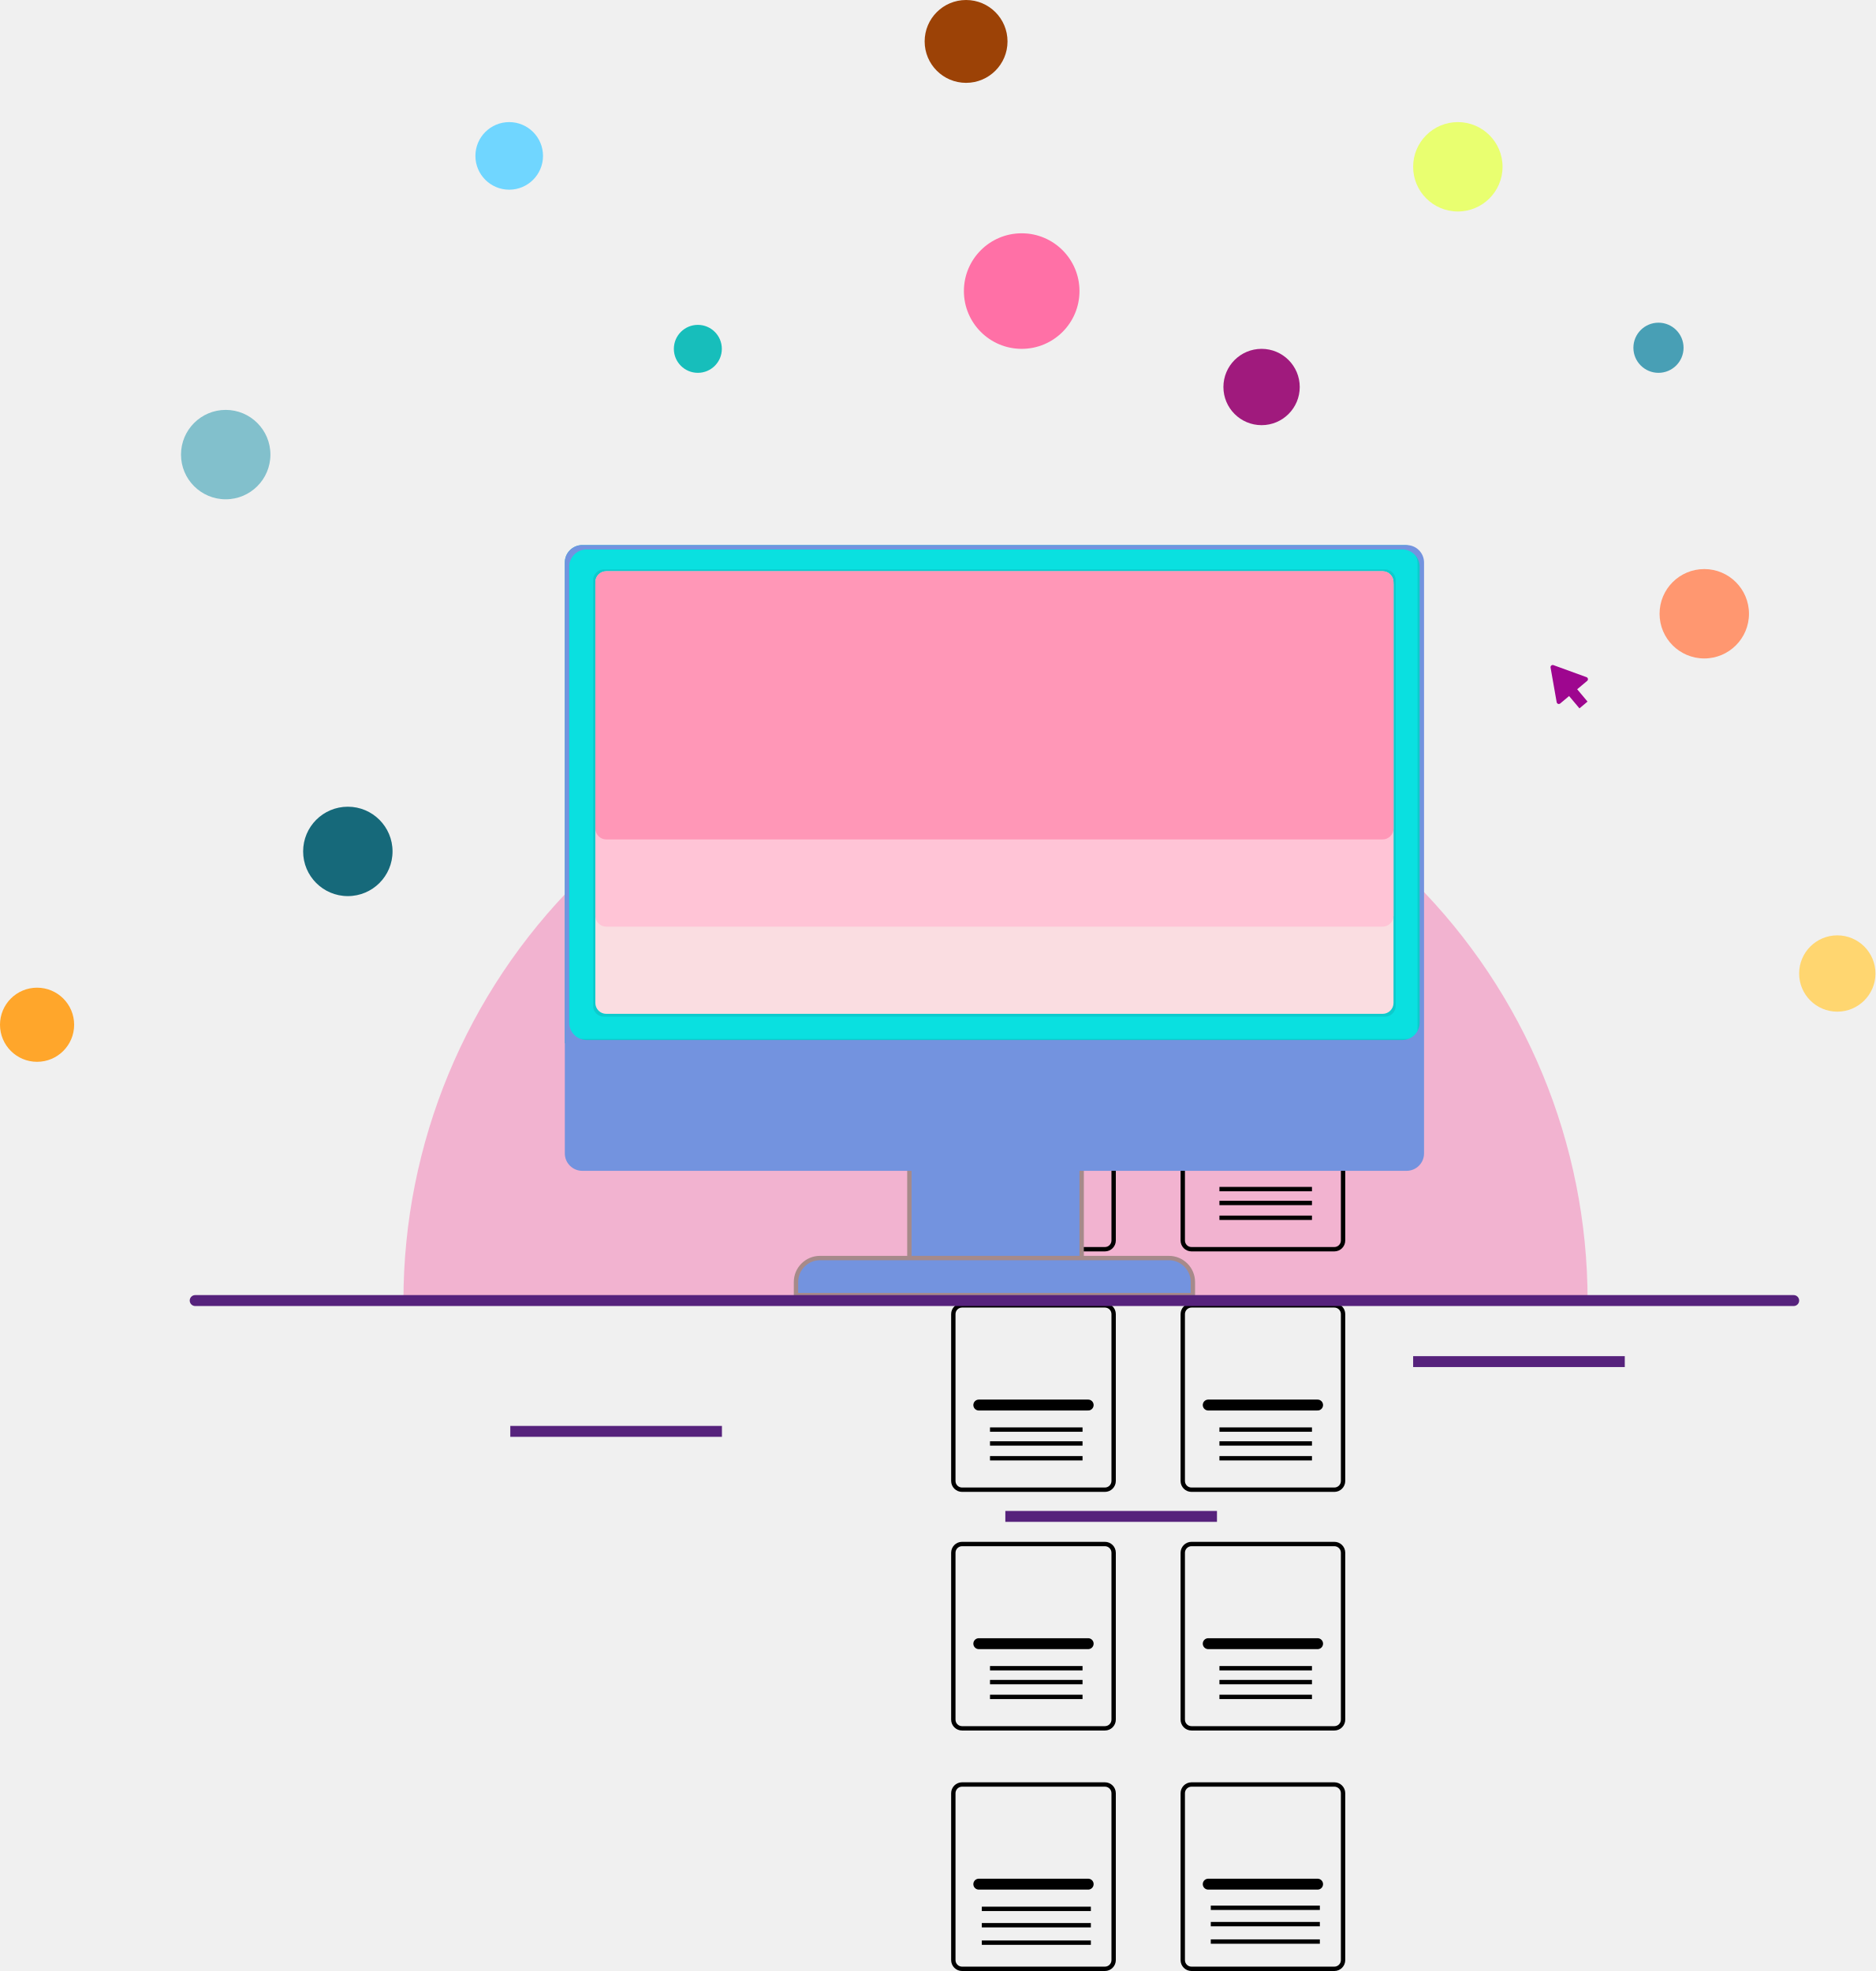
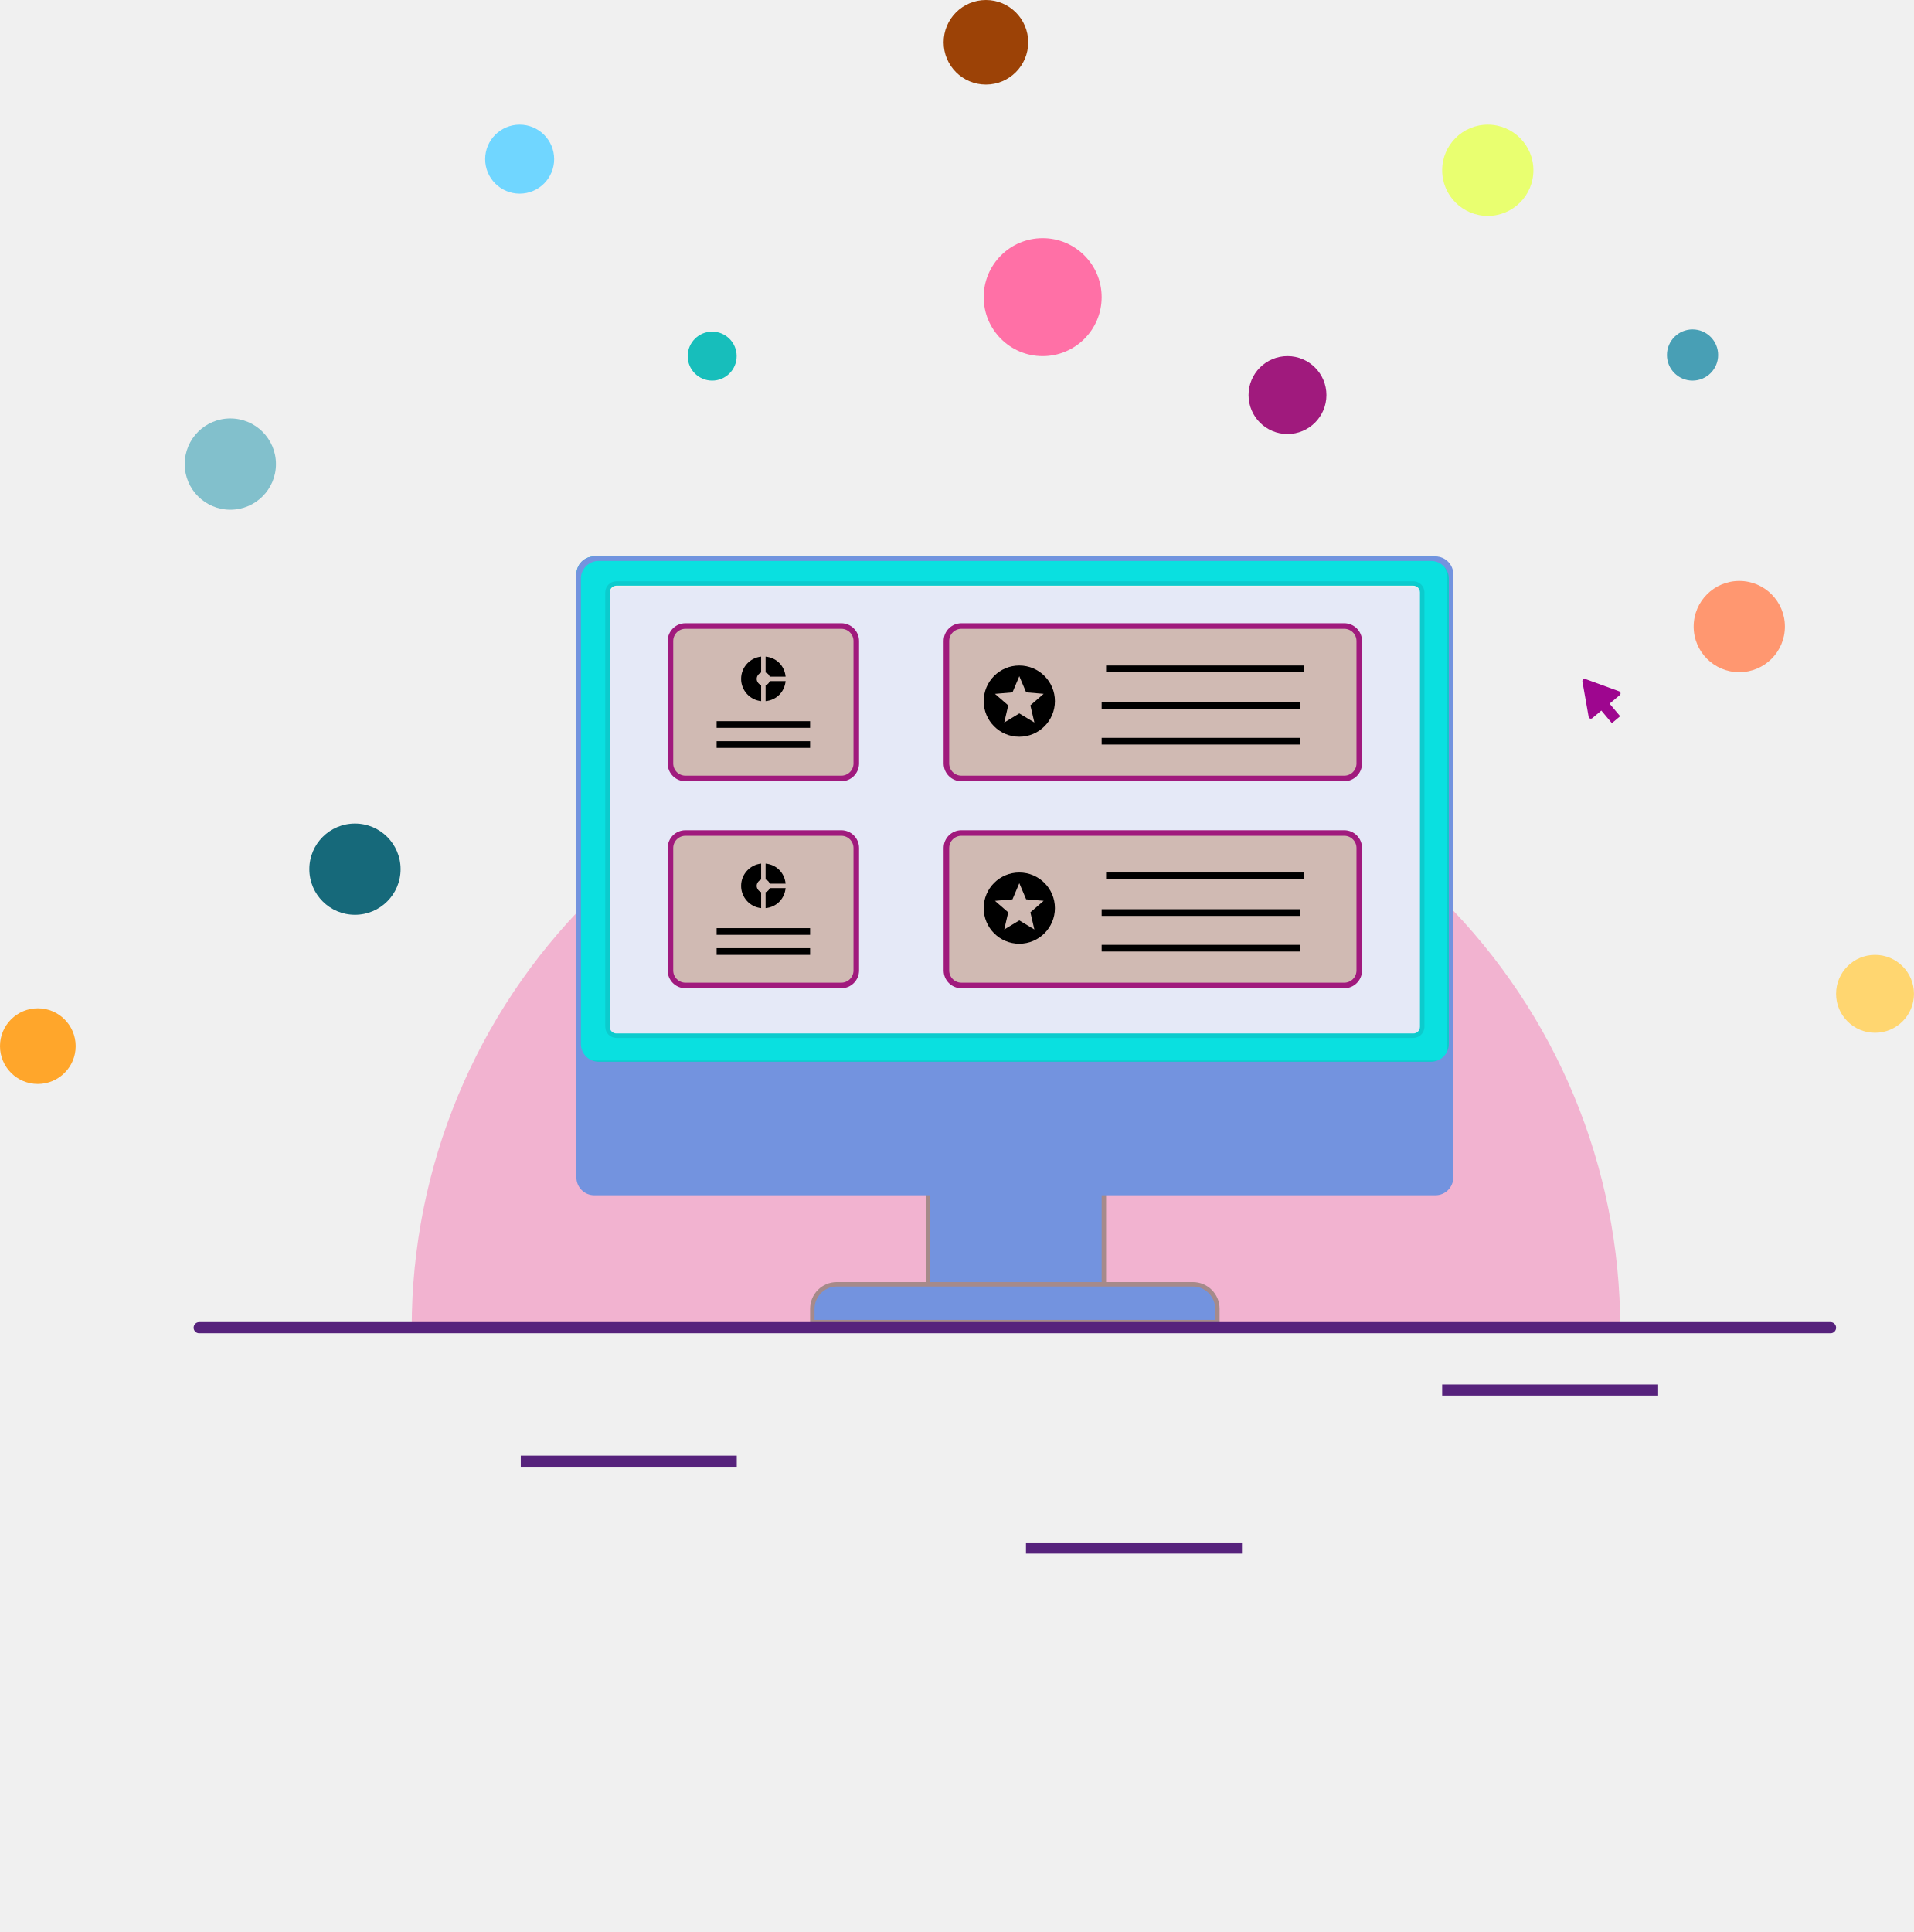
- <svg xmlns="http://www.w3.org/2000/svg" fill="none" viewBox="0 0 860 904">
-   <path d="M728 596.5a271.496 271.496 0 00-79.521-191.979 271.496 271.496 0 00-383.958-.001A271.5 271.5 0 00185 596.5h543z" fill="#F72585" fill-opacity=".3" />
-   <rect x="274" y="264" width="365" height="201" rx="3" fill="#E5E9F7" />
-   <path stroke="#000" stroke-width="2" d="M450.212 875.5h50.01M555.212 875h50.01M450.212 883h50.01M555.212 882.5h50.01M450.212 891h50.01M555.212 890.5h50.01" />
-   <path d="M431.212 308.589h204.293M430.212 365.434h186.627M475.997 337.24h133.206" stroke="#000" stroke-width="3" />
-   <rect x="463.074" y="328.558" width="157.356" height="18.211" rx="3.5" stroke="#000" stroke-width="3" />
-   <rect x="431.712" y="278.5" width="189" height="18" rx="3.5" stroke="#000" stroke-width="3" />
-   <rect x="437.152" y="378.965" width="73.511" height="84.541" rx="4" stroke="#000" stroke-width="2" />
-   <rect x="437.152" y="488.414" width="73.511" height="84.541" rx="4" stroke="#000" stroke-width="2" />
-   <rect x="437.152" y="708.161" width="73.511" height="84.541" rx="4" stroke="#000" stroke-width="2" />
-   <rect x="437.152" y="598.712" width="73.511" height="84.541" rx="4" stroke="#000" stroke-width="2" />
-   <rect x="437.152" y="818.459" width="73.511" height="84.541" rx="4" stroke="#000" stroke-width="2" />
-   <rect x="542.359" y="378.965" width="73.511" height="84.541" rx="4" stroke="#000" stroke-width="2" />
-   <rect x="542.359" y="488.414" width="73.511" height="84.541" rx="4" stroke="#000" stroke-width="2" />
-   <rect x="542.359" y="708.161" width="73.511" height="84.541" rx="4" stroke="#000" stroke-width="2" />
-   <rect x="542.359" y="598.712" width="73.511" height="84.541" rx="4" stroke="#000" stroke-width="2" />
-   <rect x="542.359" y="818.459" width="73.511" height="84.541" rx="4" stroke="#000" stroke-width="2" />
-   <path stroke="#000" stroke-width="5" stroke-linecap="round" d="M448.833 424.675h50.149M448.833 534.124h50.149M448.833 753.871h50.149M448.833 644.422h50.149M448.833 864.168h50.149M554.04 424.675h50.149M554.04 534.124h50.149M554.04 753.871h50.149M554.04 644.422h50.149M554.04 864.168h50.149" />
-   <path stroke="#000" stroke-width="2" d="M453.969 435.932H496.4M453.969 545.381H496.4M453.969 765.128H496.4M453.969 655.679H496.4M559.176 435.932h42.431M559.176 545.381h42.431M559.176 765.128h42.431M559.176 655.679h42.431M453.969 442.295H496.4M453.969 551.744H496.4M453.969 771.491H496.4M453.969 662.042H496.4M559.176 442.295h42.431M559.176 551.744h42.431M559.176 771.491h42.431M559.176 662.042h42.431M453.969 449.083H496.4M453.969 558.532H496.4M453.969 778.279H496.4M453.969 668.829H496.4M559.176 449.083h42.431M559.176 558.532h42.431M559.176 778.279h42.431M559.176 668.829h42.431" />
-   <rect x="287.5" y="301.5" width="77" height="39" rx="3.5" stroke="#000" stroke-width="3" />
-   <path stroke="#000" d="M275.5 264.5h101v198h-101z" />
-   <path d="M319.947 313.5H343M318 327.5h35" stroke="#000" stroke-width="3" />
-   <rect x="287.5" y="370.5" width="77" height="39" rx="3.5" stroke="#000" stroke-width="3" />
-   <path d="M329.421 390h23.158M286 285.5h65M377 315.5h262M406 385.5h211M406 448.5h140m25 0h47" stroke="#000" stroke-width="3" />
-   <rect x="407.5" y="405.5" width="88" height="22" rx="3.5" stroke="#000" stroke-width="3" />
-   <rect x="513.5" y="405.5" width="88" height="22" rx="3.5" stroke="#000" stroke-width="3" />
-   <rect x="407.5" y="329.5" width="189" height="36" rx="3.5" stroke="#000" stroke-width="3" />
-   <path stroke="#000" stroke-width="3" d="M425 348.5h148" />
-   <rect x="275.5" y="265.5" width="143" height="196" rx="3.5" stroke="#000" stroke-width="3" />
-   <path stroke="#000" stroke-width="3" d="M273.979 322.5l146-2M327 347.5h69M327 403.5h69M326 375.5h69M326 431.5h69" />
-   <path fill="#7393DF" stroke="#A68A8A" stroke-width="2" d="M417 488h79v97h-79z" />
-   <path d="M365 588c0-6.075 4.925-11 11-11h160c6.075 0 11 4.925 11 11v6H365v-6z" fill="#7393DF" stroke="#A68A8A" stroke-width="2" />
-   <mask id="a" fill="#fff">
-     <path fill-rule="evenodd" clip-rule="evenodd" d="M267 250a8 8 0 00-8 8v220.459h393V258a8 8 0 00-8-8H267zm9.962 13.141a3 3 0 00-3 3v195.166a3 3 0 003 3h358.074a3 3 0 003-3V266.141c0-1.656-1.344-3-3.001-3H276.962z" />
-   </mask>
-   <path fill-rule="evenodd" clip-rule="evenodd" d="M267 250a8 8 0 00-8 8v220.459h393V258a8 8 0 00-8-8H267zm9.962 13.141a3 3 0 00-3 3v195.166a3 3 0 003 3h358.074a3 3 0 003-3V266.141c0-1.656-1.344-3-3.001-3H276.962z" fill="#0AE0E0" />
-   <path d="M259 478.459h-2v2h2v-2zm393 0v2h2v-2h-2zM261 258a6 6 0 016-6v-4c-5.523 0-10 4.477-10 10h4zm0 220.459V258h-4v220.459h4zm391-2H259v4h393v-4zM650 258v220.459h4V258h-4zm-6-6a6 6 0 016 6h4c0-5.523-4.477-10-10-10v4zm-377 0h377v-4H267v4zm8.962 14.141a1 1 0 011-1v-4a5 5 0 00-5 5h4zm0 195.166V266.141h-4v195.166h4zm1 1a1 1 0 01-1-1h-4a5 5 0 005 5v-4zm358.074 0H276.962v4h358.074v-4zm1-1a1 1 0 01-1 1v4a5 5 0 005-5h-4zm0-195.166v195.166h4V266.141h-4zm-1.001-1a1 1 0 011.001 1h4a5 5 0 00-5.001-5v4zm-358.073 0h358.073v-4H276.962v4z" fill="#212837" fill-opacity=".11" mask="url(#a)" />
-   <path fill-rule="evenodd" clip-rule="evenodd" d="M267 250a8 8 0 00-8 8v271a8 8 0 008 8h378a8 8 0 008-8V258a8 8 0 00-8-8H267zm2 2a8 8 0 00-8 8v209a8 8 0 008 8h374a8 8 0 008-8V260a8 8 0 00-8-8H269z" fill="#7393DF" />
-   <path stroke="#56227C" stroke-width="5" stroke-linecap="round" d="M89.5 596.5h733.006" />
-   <path stroke="#56227C" stroke-width="5" d="M461 695.5h97.046M648 624.5h97.046M234 656.5h97.046" />
-   <path fill-rule="evenodd" clip-rule="evenodd" d="M712.343 305.062a1 1 0 00-1.327 1.113l2.801 15.885a1 1 0 001.627.592l4.071-3.415 4.748 5.658 3.705-3.109-4.748-5.658 4.581-3.844a1 1 0 00-.301-1.705l-15.157-5.517z" fill="#9E068F" />
-   <rect x="395" y="282" width="133" height="164" rx="4" stroke="#000" stroke-width="2" />
-   <path d="M419.5 358.5H500" stroke="#000" stroke-width="5" stroke-linecap="round" />
-   <path d="M405 389h111.5M406 400h111.5M406 378h111.5" stroke="#000" stroke-width="2" />
-   <path d="M475.25 332.875c1.719 0 3.109-1.406 3.109-3.125l.016-15.625A3.124 3.124 0 00475.25 311h-25a3.115 3.115 0 00-3.125 3.125v15.625a3.124 3.124 0 003.125 3.125H444V336h37.5v-3.125h-6.25zm-10.938-5.516v-3.421c-4.343 0-7.203 1.328-9.374 4.25.874-4.172 3.296-8.329 9.374-9.172v-3.328l6.25 5.828-6.25 5.843z" fill="#000" />
-   <rect x="435" y="417" width="46.429" height="10" rx="3" fill="#2C1C1C" />
-   <circle cx="103.5" cy="208.5" r="20.5" fill="#82C0CC" />
-   <circle cx="320" cy="160" r="11" fill="#17BEBB" />
-   <circle cx="468.5" cy="133.5" r="26.5" fill="#FF70A6" />
-   <circle cx="443" cy="19" r="19" fill="#9C4206" />
-   <circle cx="17" cy="470" r="17" fill="#FFA62B" />
-   <circle cx="842.5" cy="446.5" r="17.5" fill="#FFD670" />
-   <circle cx="578.5" cy="177.5" r="17.5" fill="#A01A7D" />
-   <circle cx="159.5" cy="390.5" r="20.5" fill="#16697A" />
-   <circle cx="760.5" cy="159.5" r="11.5" fill="#489FB5" />
-   <circle cx="781.5" cy="281.5" r="20.5" fill="#FF9770" />
-   <circle cx="668.5" cy="76.5" r="20.5" fill="#E9FF70" />
-   <circle cx="233.5" cy="71.5" r="15.5" fill="#70D6FF" />
-   <rect x="273" y="263" width="366" height="202" rx="5" fill="#FADDE1" />
-   <rect x="273" y="262" width="366" height="163" rx="5" fill="#FFC4D6" />
-   <rect x="273" y="262" width="366" height="123" rx="5" fill="#FF97B7" />
+ <svg xmlns="http://www.w3.org/2000/svg" width="860" height="868" viewBox="0 0 860 868" fill="none">
+   <g id="Group 22">
+     <path id="half-circle" d="M728 596.5C728 524.494 699.396 455.437 648.479 404.521C597.563 353.604 528.506 325 456.5 325C384.494 325 315.437 353.604 264.521 404.52C213.604 455.437 185 524.494 185 596.5L456.5 596.5H728Z" fill="#F72585" fill-opacity="0.3" />
+     <rect id="back-cover" x="274" y="264" width="365" height="201" rx="3" fill="#E5E9F7" />
+     <g id="computer">
+       <g id="computer_2">
+         <rect id="Rectangle 6" x="417" y="488" width="79" height="97" fill="#7393DF" stroke="#A68A8A" stroke-width="2" />
+         <path id="Rectangle 7" d="M365 588C365 581.925 369.925 577 376 577H536C542.075 577 547 581.925 547 588V594H365V588Z" fill="#7393DF" stroke="#A68A8A" stroke-width="2" />
+         <g id="Exclude">
+           <mask id="path-5-inside-1" fill="white">
+             <path fill-rule="evenodd" clip-rule="evenodd" d="M267 250C262.582 250 259 253.582 259 258V478.459H652V258C652 253.582 648.418 250 644 250H267ZM276.962 263.141C275.305 263.141 273.962 264.485 273.962 266.141V461.307C273.962 462.964 275.305 464.307 276.962 464.307H635.036C636.692 464.307 638.036 462.964 638.036 461.307V266.141C638.036 264.485 636.692 263.141 635.035 263.141H276.962Z" />
+           </mask>
+           <path fill-rule="evenodd" clip-rule="evenodd" d="M267 250C262.582 250 259 253.582 259 258V478.459H652V258C652 253.582 648.418 250 644 250H267ZM276.962 263.141C275.305 263.141 273.962 264.485 273.962 266.141V461.307C273.962 462.964 275.305 464.307 276.962 464.307H635.036C636.692 464.307 638.036 462.964 638.036 461.307V266.141C638.036 264.485 636.692 263.141 635.035 263.141H276.962Z" fill="#0AE0E0" />
+           <path d="M259 478.459H257V480.459H259V478.459ZM652 478.459V480.459H654V478.459H652ZM261 258C261 254.686 263.686 252 267 252V248C261.477 248 257 252.477 257 258H261ZM261 478.459V258H257V478.459H261ZM652 476.459H259V480.459H652V476.459ZM650 258V478.459H654V258H650ZM644 252C647.314 252 650 254.686 650 258H654C654 252.477 649.523 248 644 248V252ZM267 252H644V248H267V252ZM275.962 266.141C275.962 265.589 276.41 265.141 276.962 265.141V261.141C274.201 261.141 271.962 263.38 271.962 266.141H275.962ZM275.962 461.307V266.141H271.962V461.307H275.962ZM276.962 462.307C276.41 462.307 275.962 461.859 275.962 461.307H271.962C271.962 464.068 274.201 466.307 276.962 466.307V462.307ZM635.036 462.307H276.962V466.307H635.036V462.307ZM636.036 461.307C636.036 461.859 635.588 462.307 635.036 462.307V466.307C637.797 466.307 640.036 464.068 640.036 461.307H636.036ZM636.036 266.141V461.307H640.036V266.141H636.036ZM635.035 265.141C635.588 265.141 636.036 265.589 636.036 266.141H640.036C640.036 263.38 637.797 261.141 635.035 261.141V265.141ZM276.962 265.141H635.035V261.141H276.962V265.141Z" fill="#212837" fill-opacity="0.11" mask="url(#path-5-inside-1)" />
+         </g>
+         <path id="Exclude_2" fill-rule="evenodd" clip-rule="evenodd" d="M267 250C262.582 250 259 253.582 259 258V529C259 533.418 262.582 537 267 537H645C649.418 537 653 533.418 653 529V258C653 253.582 649.418 250 645 250H267ZM269 252C264.582 252 261 255.582 261 260V469C261 473.418 264.582 477 269 477H643C647.418 477 651 473.418 651 469V260C651 255.582 647.418 252 643 252H269Z" fill="#7393DF" />
+       </g>
+     </g>
+     <line id="Line 1" x1="89.5" y1="596.5" x2="822.506" y2="596.5" stroke="#56227C" stroke-width="5" stroke-linecap="round" />
+     <g id="intro">
+       <line id="Line 2" x1="461" y1="695.5" x2="558.046" y2="695.5" stroke="#56227C" stroke-width="5" />
+       <line id="Line 3" x1="648" y1="624.5" x2="745.046" y2="624.5" stroke="#56227C" stroke-width="5" />
+       <line id="Line 4" x1="234" y1="656.5" x2="331.046" y2="656.5" stroke="#56227C" stroke-width="5" />
+     </g>
+     <path id="mouse" fill-rule="evenodd" clip-rule="evenodd" d="M712.343 305.062C711.619 304.798 710.882 305.417 711.016 306.175L713.817 322.06C713.95 322.818 714.855 323.147 715.444 322.652L719.515 319.237L724.263 324.895L727.968 321.786L723.22 316.128L727.801 312.284C728.39 311.789 728.223 310.842 727.5 310.579L712.343 305.062Z" fill="#9E068F" />
+     <g id="bubble">
+       <circle id="Ellipse 2" cx="103.5" cy="208.5" r="20.5" fill="#82C0CC" />
+       <circle id="Ellipse 8" cx="320" cy="160" r="11" fill="#17BEBB" />
+       <circle id="Ellipse 7" cx="468.5" cy="133.5" r="26.5" fill="#FF70A6" />
+       <circle id="Ellipse 13" cx="443" cy="19" r="19" fill="#9C4206" />
+       <circle id="Ellipse 12" cx="17" cy="470" r="17" fill="#FFA62B" />
+       <circle id="Ellipse 11" cx="842.5" cy="446.5" r="17.5" fill="#FFD670" />
+       <circle id="Ellipse 9" cx="578.5" cy="177.5" r="17.5" fill="#A01A7D" />
+       <circle id="Ellipse 6" cx="159.5" cy="390.5" r="20.5" fill="#16697A" />
+       <circle id="Ellipse 5" cx="760.5" cy="159.5" r="11.5" fill="#489FB5" />
+       <circle id="Ellipse 4" cx="781.5" cy="281.5" r="20.5" fill="#FF9770" />
+       <circle id="Ellipse 10" cx="668.5" cy="76.5" r="20.5" fill="#E9FF70" />
+       <circle id="Ellipse 3" cx="233.5" cy="71.5" r="15.5" fill="#70D6FF" />
+     </g>
+     <g id="Group 21">
+       <g id="Group 17">
+         <rect id="Rectangle 33" x="301.25" y="281.25" width="83.5" height="68.5" rx="6.75" fill="#9C4206" fill-opacity="0.28" stroke="#A01A7D" stroke-width="2.5" stroke-linejoin="round" />
+         <path id="Vector" d="M342 302.16V295C337 295.5 333 299.79 333 305C333 310.21 337 314.5 342 315V307.84C341 307.43 340 306.32 340 305C340 303.68 341 302.57 342 302.16ZM345.86 304H353C352.52 299.25 349 295.47 344 295V302.16C345 302.46 345.52 303.14 345.86 304ZM344 307.84V315C349 314.53 352.52 310.75 353 306H345.86C345.52 306.86 345 307.54 344 307.84Z" fill="black" />
+         <line id="Line 65" x1="322" y1="325.5" x2="364" y2="325.5" stroke="black" stroke-width="3" />
+         <line id="Line 66" x1="322" y1="334.5" x2="364" y2="334.5" stroke="black" stroke-width="3" />
+       </g>
+       <g id="Group 18">
+         <rect id="Rectangle 33_2" x="301.25" y="374.25" width="83.5" height="68.5" rx="6.75" fill="#9C4206" fill-opacity="0.28" stroke="#A01A7D" stroke-width="2.5" stroke-linejoin="round" />
+         <path id="Vector_2" d="M342 395.16V388C337 388.5 333 392.79 333 398C333 403.21 337 407.5 342 408V400.84C341 400.43 340 399.32 340 398C340 396.68 341 395.57 342 395.16ZM345.86 397H353C352.52 392.25 349 388.47 344 388V395.16C345 395.46 345.52 396.14 345.86 397ZM344 400.84V408C349 407.53 352.52 403.75 353 399H345.86C345.52 399.86 345 400.54 344 400.84Z" fill="black" />
+         <line id="Line 65_2" x1="322" y1="418.5" x2="364" y2="418.5" stroke="black" stroke-width="3" />
+         <line id="Line 66_2" x1="322" y1="427.5" x2="364" y2="427.5" stroke="black" stroke-width="3" />
+       </g>
+       <g id="Group 19">
+         <rect id="Rectangle 33_3" x="425.25" y="281.25" width="185.5" height="68.5" rx="6.75" fill="#9C4206" fill-opacity="0.28" stroke="#A01A7D" stroke-width="2.5" stroke-linejoin="round" />
+         <path id="Line 65_3" d="M497 300.5H586" stroke="black" stroke-width="3" />
+         <path id="Line 66_3" d="M495 317H584" stroke="black" stroke-width="3" />
+         <path id="Line 67" d="M495 333H584" stroke="black" stroke-width="3" />
+         <path id="Vector_3" d="M457.984 299C449.152 299 442 306.168 442 315C442 323.832 449.152 331 457.984 331C466.832 331 474 323.832 474 315C474 306.168 466.832 299 457.984 299ZM464.768 324.6L458 320.52L451.232 324.6L453.024 316.904L447.056 311.736L454.928 311.064L458 303.8L461.072 311.048L468.944 311.72L462.976 316.888L464.768 324.6Z" fill="black" />
+       </g>
+       <g id="Group 20">
+         <rect id="Rectangle 33_4" x="425.25" y="374.25" width="185.5" height="68.5" rx="6.75" fill="#9C4206" fill-opacity="0.28" stroke="#A01A7D" stroke-width="2.5" stroke-linejoin="round" />
+         <path id="Line 65_4" d="M497 393.5H586" stroke="black" stroke-width="3" />
+         <path id="Line 66_4" d="M495 410H584" stroke="black" stroke-width="3" />
+         <path id="Line 67_2" d="M495 426H584" stroke="black" stroke-width="3" />
+         <path id="Vector_4" d="M457.984 392C449.152 392 442 399.168 442 408C442 416.832 449.152 424 457.984 424C466.832 424 474 416.832 474 408C474 399.168 466.832 392 457.984 392ZM464.768 417.6L458 413.52L451.232 417.6L453.024 409.904L447.056 404.736L454.928 404.064L458 396.8L461.072 404.048L468.944 404.72L462.976 409.888L464.768 417.6Z" fill="black" />
+       </g>
+     </g>
+   </g>
</svg>
